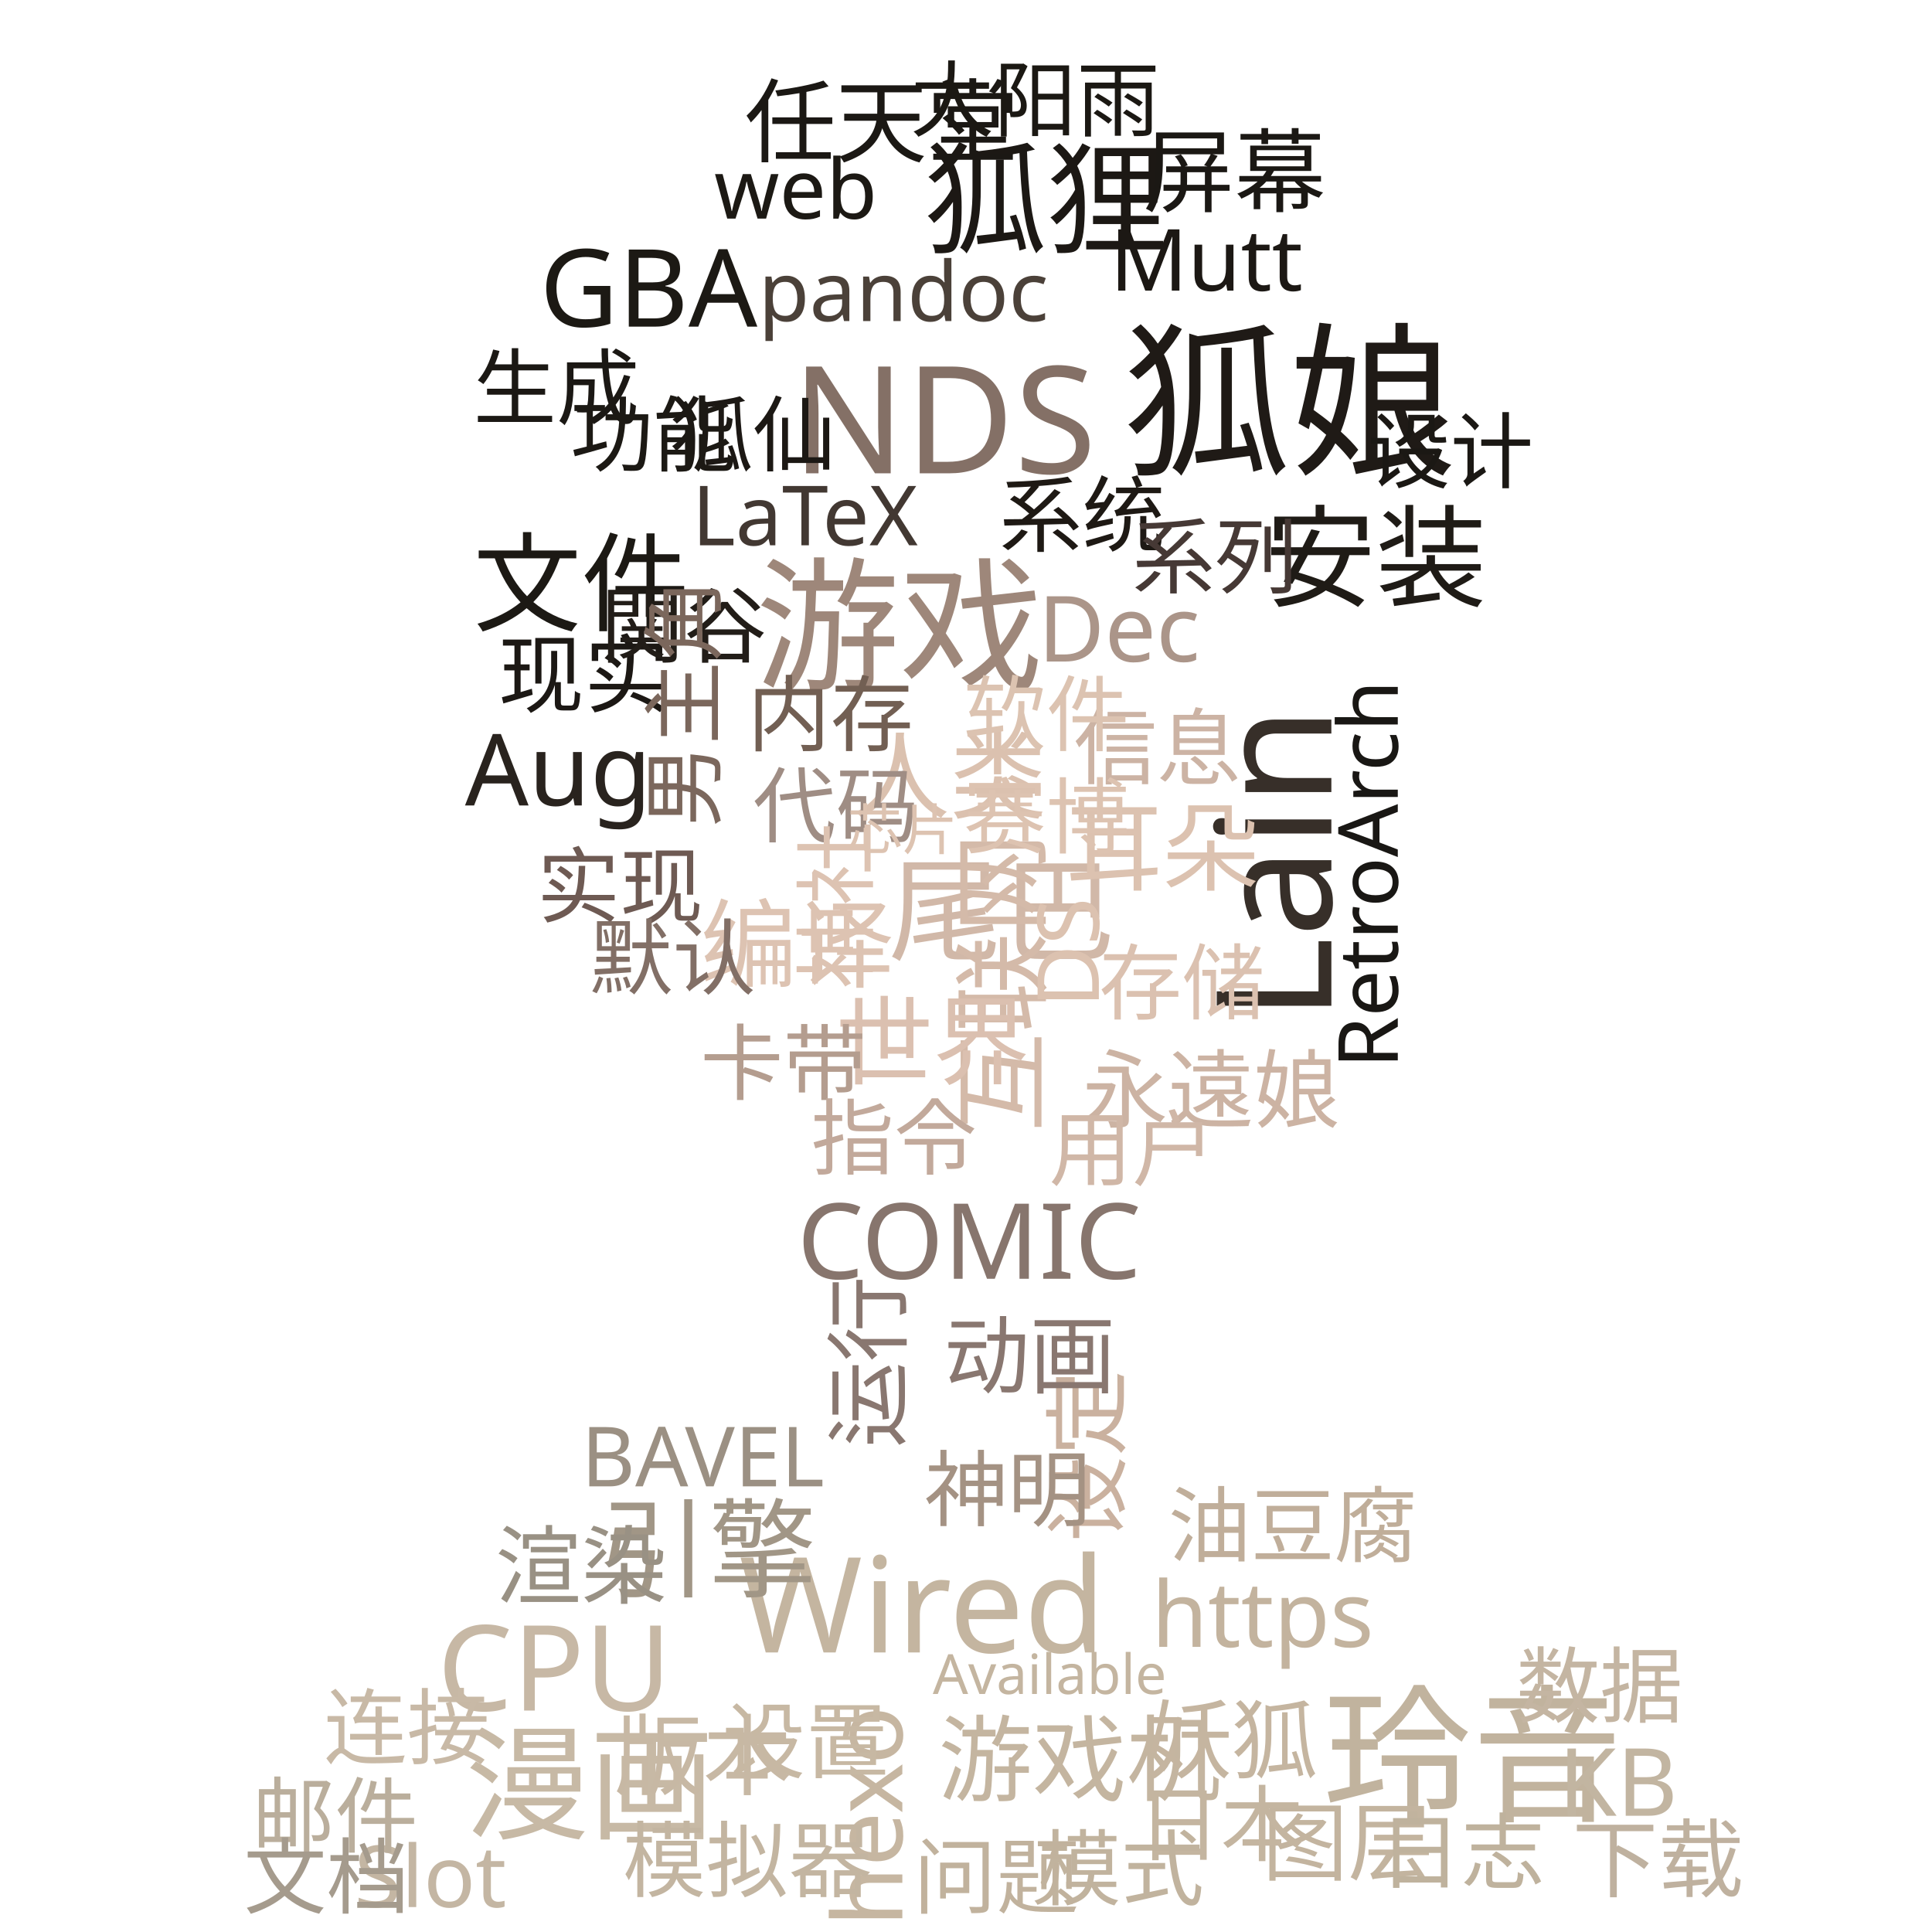
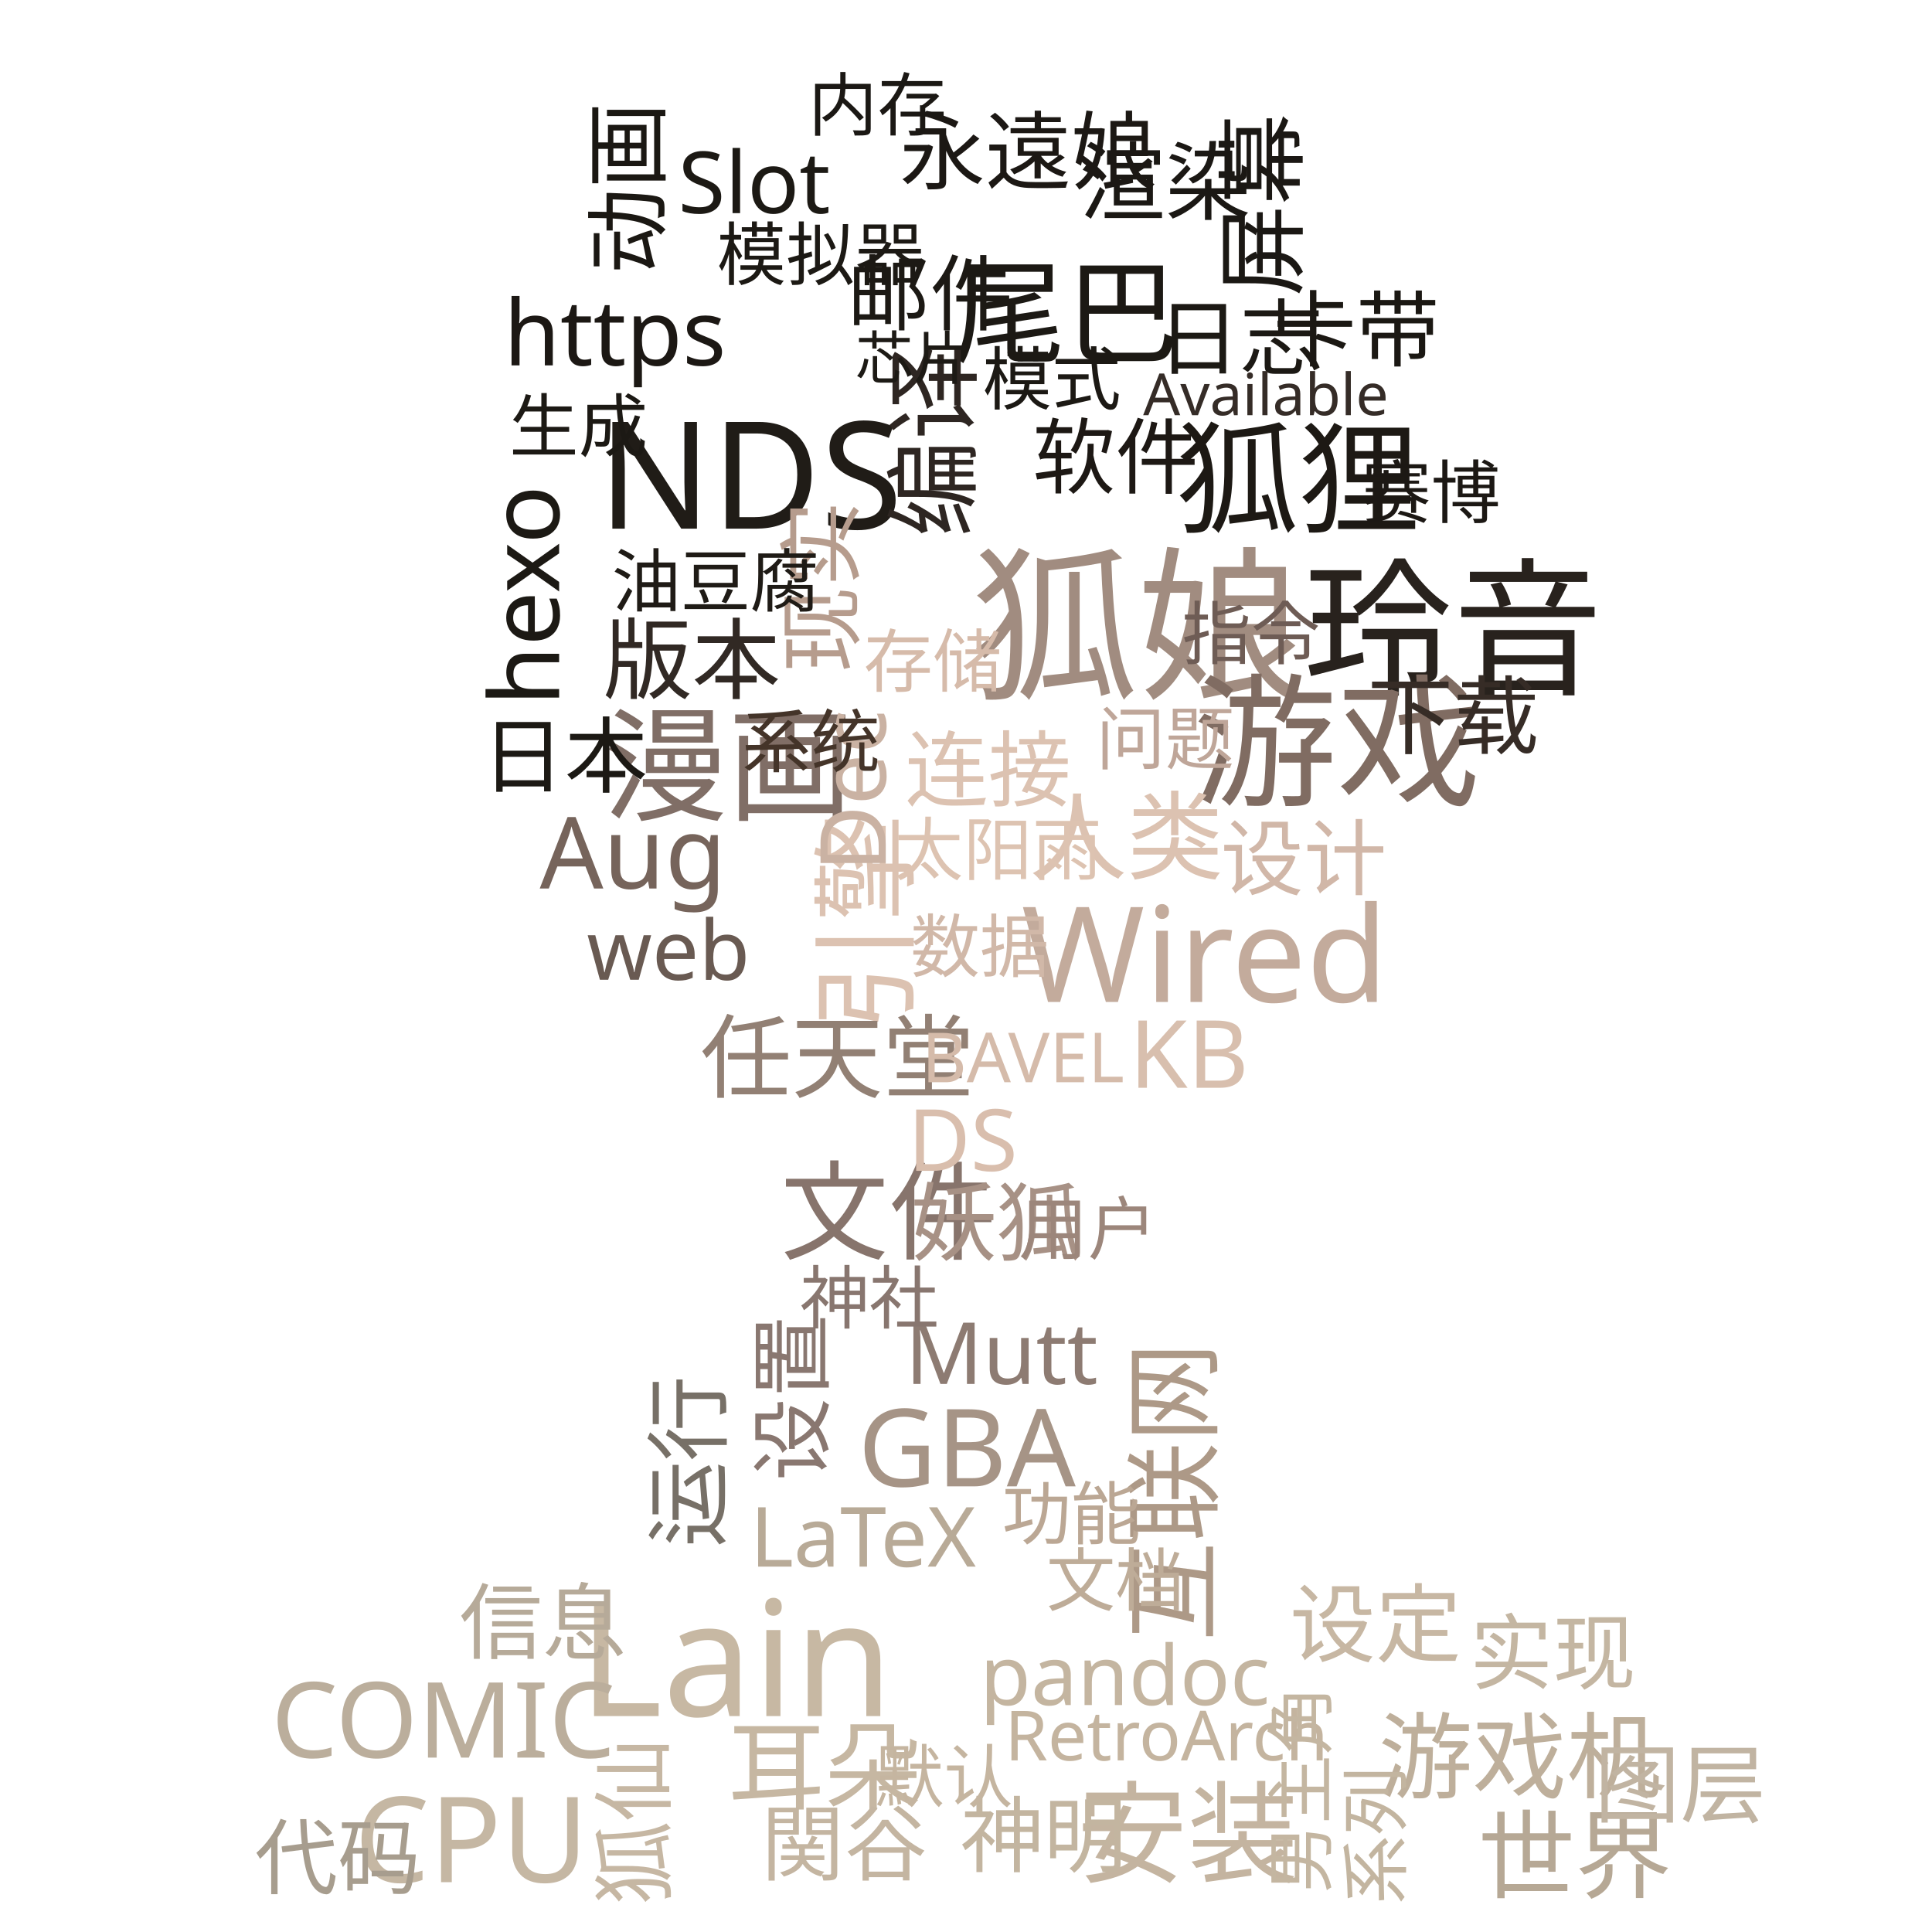
<svg xmlns="http://www.w3.org/2000/svg" width="698" height="698">
  <style>text{font-family:'Droid Sans Mono';font-weight:normal;font-style:normal;}</style>
-   <text transform="translate(406,167)" font-size="60" style="fill:rgb(31, 26, 22)">狐娘</text>
-   <text transform="translate(481,369) rotate(-90)" font-size="58" style="fill:rgb(55, 47, 41)">Lain</text>
-   <text transform="translate(286,171)" font-size="54" style="fill:rgb(132, 112, 102)">NDS</text>
-   <text transform="translate(478,654)" font-size="54" style="fill:rgb(193, 179, 158)">玲音</text>
-   <text transform="translate(273,245)" font-size="52" style="fill:rgb(158, 135, 122)">游戏</text>
-   <text transform="translate(267,597)" font-size="48" style="fill:rgb(196, 181, 160)">Wired</text>
-   <text transform="translate(168,661)" font-size="45" style="fill:rgb(199, 185, 165)">漫画</text>
-   <text transform="translate(334,88)" font-size="44" style="fill:rgb(28, 24, 20)">狐狸</text>
-   <text transform="translate(158,618)" font-size="43" style="fill:rgb(199, 184, 165)">CPU</text>
-   <text transform="translate(321,344)" font-size="41" style="fill:rgb(209, 184, 168)">尾巴</text>
-   <text transform="translate(457,216)" font-size="40" style="fill:rgb(31, 27, 22)">安装</text>
-   <text transform="translate(171,225)" font-size="39" style="fill:rgb(28, 25, 20)">文件</text>
-   <text transform="translate(217,574)" font-size="39" style="fill:rgb(161, 150, 134)">引擎</text>
-   <text transform="translate(195,118)" font-size="39" style="fill:rgb(28, 25, 20)">GBA</text>
-   <text transform="translate(288,462)" font-size="38" style="fill:rgb(135, 117, 109)">COMIC</text>
-   <text transform="translate(168,291)" font-size="36" style="fill:rgb(41, 35, 30)">Aug</text>
-   <text transform="translate(375,409) rotate(-90)" font-size="36" style="fill:rgb(212, 186, 169)">互联网</text>
-   <text transform="translate(302,389)" font-size="35" style="fill:rgb(219, 192, 176)">世界</text>
-   <text transform="translate(253,354)" font-size="35" style="fill:rgb(221, 195, 178)">编译</text>
-   <text transform="translate(308,293)" font-size="35" style="fill:rgb(219, 193, 175)">人类</text>
-   <text transform="translate(385,319)" font-size="35" style="fill:rgb(220, 194, 176)">耳朵</text>
-   <text transform="translate(326,696) rotate(-90)" font-size="35" style="fill:rgb(198, 182, 161)">hexo</text>
-   <text transform="translate(563,656)" font-size="34" style="fill:rgb(194, 181, 161)">KB</text>
-   <text transform="translate(339,648)" font-size="34" style="fill:rgb(196, 181, 160)">游戏机</text>
-   <text transform="translate(413,74)" font-size="33" style="fill:rgb(27, 24, 20)">屏幕</text>
-   <text transform="translate(416,595)" font-size="33" style="fill:rgb(195, 179, 158)">https</text>
-   <text transform="translate(269,56)" font-size="33" style="fill:rgb(27, 24, 20)">任天堂</text>
-   <text transform="translate(375,239)" font-size="33" style="fill:rgb(171, 149, 137)">Dec</text>
-   <text transform="translate(222,646)" font-size="32" style="fill:rgb(199, 184, 164)">版本</text>
-   <text transform="translate(568,683)" font-size="31" style="fill:rgb(191, 177, 159)">下载</text>
-   <text transform="translate(179,577)" font-size="31" style="fill:rgb(153, 145, 132)">渲染</text>
-   <text transform="translate(180,255)" font-size="31" style="fill:rgb(28, 24, 20)">现实</text>
-   <text transform="translate(397,364) rotate(-90)" font-size="31" style="fill:rgb(220, 194, 176)">DS</text>
-   <text transform="translate(456,677)" font-size="31" style="fill:rgb(195, 180, 159)">图层</text>
-   <text transform="translate(391,405)" font-size="31" style="fill:rgb(204, 179, 163)">永遠娘</text>
-   <text transform="translate(414,640)" font-size="31" style="fill:rgb(197, 181, 160)">妖狐</text>
-   <text transform="translate(325,523) rotate(-90)" font-size="31" style="fill:rgb(137, 119, 112)">运行</text>
-   <text transform="translate(404,557) rotate(-90)" font-size="31" style="fill:rgb(202, 177, 159)">设定</text>
-   <text transform="translate(341,501)" font-size="31" style="fill:rgb(137, 119, 112)">动画</text>
-   <text transform="translate(401,105)" font-size="31" style="fill:rgb(28, 24, 20)">Mutt</text>
-   <text transform="translate(128,689)" font-size="31" style="fill:rgb(196, 182, 163)">Slot</text>
-   <text transform="translate(261,640)" font-size="30" style="fill:rgb(199, 184, 163)">设置</text>
-   <text transform="translate(274,116)" font-size="30" style="fill:rgb(75, 65, 57)">pandoc</text>
-   <text transform="translate(334,549)" font-size="30" style="fill:rgb(164, 146, 131)">神明</text>
-   <text transform="translate(242,168)" font-size="30" style="fill:rgb(28, 24, 20)">狐仙</text>
-   <text transform="translate(250,197)" font-size="30" style="fill:rgb(66, 56, 50)">LaTeX</text>
-   <text transform="translate(272,302)" font-size="30" style="fill:rgb(159, 141, 132)">代码</text>
-   <text transform="translate(117,635)" font-size="30" style="fill:rgb(200, 185, 166)">连接</text>
-   <text transform="translate(498,680)" font-size="30" style="fill:rgb(191, 178, 157)">日志</text>
-   <text transform="translate(411,670)" font-size="30" style="fill:rgb(196, 181, 160)">日本</text>
-   <text transform="translate(217,237)" font-size="30" style="fill:rgb(34, 29, 24)">関谷</text>
-   <text transform="translate(494,174)" font-size="30" style="fill:rgb(27, 24, 20)">设计</text>
-   <text transform="translate(388,281)" font-size="30" style="fill:rgb(204, 179, 164)">信息</text>
-   <text transform="translate(253,395)" font-size="30" style="fill:rgb(180, 157, 143)">卡带</text>
-   <text transform="translate(194,331)" font-size="30" style="fill:rgb(110, 90, 83)">实现</text>
-   <text transform="translate(91,667)" font-size="30" style="fill:rgb(186, 174, 156)">邮件</text>
-   <text transform="translate(348,269)" font-size="30" style="fill:rgb(220, 195, 177)">软件</text>
-   <text transform="translate(258,79)" font-size="30" style="fill:rgb(28, 25, 20)">web</text>
-   <text transform="translate(505,386) rotate(-90)" font-size="30" style="fill:rgb(25, 23, 20)">RetroArch</text>
-   <text transform="translate(171,151)" font-size="30" style="fill:rgb(27, 24, 20)">生成</text>
-   <text transform="translate(361,197)" font-size="30" style="fill:rgb(30, 25, 20)">系统</text>
-   <text transform="translate(422,562)" font-size="30" style="fill:rgb(192, 174, 154)">油豆腐</text>
-   <text transform="translate(348,306)" font-size="30" style="fill:rgb(221, 195, 177)">赛博</text>
-   <text transform="translate(409,212)" font-size="30" style="fill:rgb(70, 57, 53)">系列</text>
-   <text transform="translate(313,357) rotate(-90)" font-size="30" style="fill:rgb(221, 195, 178)">神社</text>
-   <text transform="translate(206,168)" font-size="30" style="fill:rgb(28, 25, 20)">功能</text>
-   <text transform="translate(375,686)" font-size="30" style="fill:rgb(193, 179, 158)">模式</text>
-   <text transform="translate(329,47)" font-size="30" style="fill:rgb(27, 24, 19)">太阳雨</text>
-   <text transform="translate(210,537)" font-size="30" style="fill:rgb(155, 144, 131)">BAVEL</text>
-   <text transform="translate(225,683)" font-size="30" style="fill:rgb(195, 181, 161)">模拟器</text>
-   <text transform="translate(548,620)" font-size="30" style="fill:rgb(196, 181, 162)">数据</text>
-   <text transform="translate(330,689)" font-size="30" style="fill:rgb(193, 178, 157)">问题</text>
-   <text transform="translate(258,299) rotate(-90)" font-size="30" style="fill:rgb(123, 103, 92)">男主角</text>
-   <text transform="translate(397,366)" font-size="30" style="fill:rgb(219, 193, 176)">存储</text>
-   <text transform="translate(293,422)" font-size="30" style="fill:rgb(194, 169, 155)">指令</text>
-   <text transform="translate(88,689)" font-size="30" style="fill:rgb(165, 155, 141)">文档</text>
-   <text transform="translate(270,269)" font-size="30" style="fill:rgb(114, 95, 83)">内存</text>
-   <text transform="translate(379,426)" font-size="30" style="fill:rgb(208, 183, 167)">用户</text>
-   <text transform="translate(213,357)" font-size="30" style="fill:rgb(130, 111, 102)">默认</text>
-   <text transform="translate(337,612)" font-size="20" style="fill:rgb(196, 181, 160)">Available</text>
-   <text transform="translate(306,307)" font-size="20" style="fill:rgb(221, 195, 177)">芯片</text>
+   <text transform="translate(351,248)" font-size="60" style="fill:rgb(161, 140, 128)">狐娘</text>
+   <text transform="translate(209,620)" font-size="58" style="fill:rgb(199, 184, 163)">Lain</text>
+   <text transform="translate(216,191)" font-size="54" style="fill:rgb(32, 28, 23)">NDS</text>
+   <text transform="translate(471,247)" font-size="54" style="fill:rgb(40, 34, 29)">玲音</text>
+   <text transform="translate(431,287)" font-size="52" style="fill:rgb(128, 108, 98)">游戏</text>
+   <text transform="translate(369,362)" font-size="48" style="fill:rgb(195, 171, 156)">Wired</text>
+   <text transform="translate(218,293)" font-size="45" style="fill:rgb(128, 110, 102)">漫画</text>
+   <text transform="translate(425,189)" font-size="44" style="fill:rgb(29, 25, 20)">狐狸</text>
+   <text transform="translate(128,680)" font-size="43" style="fill:rgb(197, 183, 163)">CPU</text>
+   <text transform="translate(344,128)" font-size="41" style="fill:rgb(28, 25, 20)">尾巴</text>
+   <text transform="translate(389,677)" font-size="40" style="fill:rgb(196, 180, 160)">安装</text>
+   <text transform="translate(282,452)" font-size="39" style="fill:rgb(135, 116, 108)">文件</text>
+   <text transform="translate(327,372) rotate(-90)" font-size="39" style="fill:rgb(220, 194, 177)">引擎</text>
+   <text transform="translate(310,537)" font-size="39" style="fill:rgb(166, 148, 134)">GBA</text>
+   <text transform="translate(98,635)" font-size="38" style="fill:rgb(187, 174, 156)">COMIC</text>
+   <text transform="translate(195,321)" font-size="36" style="fill:rgb(118, 100, 91)">Aug</text>
+   <text transform="translate(437,593) rotate(-90)" font-size="36" style="fill:rgb(173, 153, 135)">互联网</text>
+   <text transform="translate(534,683)" font-size="35" style="fill:rgb(182, 168, 149)">世界</text>
+   <text transform="translate(350,194) rotate(-90)" font-size="35" style="fill:rgb(46, 38, 34)">编译</text>
+   <text transform="translate(372,315)" font-size="35" style="fill:rgb(220, 194, 177)">人类</text>
+   <text transform="translate(263,651)" font-size="35" style="fill:rgb(198, 183, 162)">耳朵</text>
+   <text transform="translate(202,255) rotate(-90)" font-size="35" style="fill:rgb(28, 25, 20)">hexo</text>
+   <text transform="translate(408,393)" font-size="34" style="fill:rgb(216, 191, 174)">KB</text>
+   <text transform="translate(498,647)" font-size="34" style="fill:rgb(190, 175, 155)">游戏机</text>
+   <text transform="translate(468,107) rotate(-90)" font-size="33" style="fill:rgb(27, 24, 20)">屏幕</text>
+   <text transform="translate(182,132)" font-size="33" style="fill:rgb(28, 24, 20)">https</text>
+   <text transform="translate(253,394)" font-size="33" style="fill:rgb(146, 128, 116)">任天堂</text>
+   <text transform="translate(320,315) rotate(-90)" font-size="33" style="fill:rgb(202, 178, 163)">Dec</text>
+   <text transform="translate(218,250)" font-size="32" style="fill:rgb(49, 41, 36)">版本</text>
+   <text transform="translate(494,270)" font-size="31" style="fill:rgb(54, 44, 38)">下载</text>
+   <text transform="translate(390,77)" font-size="31" style="fill:rgb(27, 24, 20)">渲染</text>
+   <text transform="translate(308,243) rotate(-90)" font-size="31" style="fill:rgb(182, 156, 141)">现实</text>
+   <text transform="translate(328,423)" font-size="31" style="fill:rgb(217, 190, 173)">DS</text>
+   <text transform="translate(576,656)" font-size="31" style="fill:rgb(193, 180, 162)">图层</text>
+   <text transform="translate(325,66)" font-size="31" style="fill:rgb(28, 24, 20)">永遠娘</text>
+   <text transform="translate(329,453)" font-size="31" style="fill:rgb(167, 145, 133)">妖狐</text>
+   <text transform="translate(260,559) rotate(-90)" font-size="31" style="fill:rgb(119, 112, 103)">运行</text>
+   <text transform="translate(466,598)" font-size="31" style="fill:rgb(199, 183, 163)">设定</text>
+   <text transform="translate(238,99) rotate(-90)" font-size="31" style="fill:rgb(27, 24, 19)">动画</text>
+   <text transform="translate(327,500)" font-size="31" style="fill:rgb(141, 123, 114)">Mutt</text>
+   <text transform="translate(245,77)" font-size="31" style="fill:rgb(28, 25, 20)">Slot</text>
+   <text transform="translate(297,535) rotate(-90)" font-size="30" style="fill:rgb(137, 119, 112)">设置</text>
+   <text transform="translate(354,616)" font-size="30" style="fill:rgb(196, 181, 160)">pandoc</text>
+   <text transform="translate(347,674)" font-size="30" style="fill:rgb(195, 181, 160)">神明</text>
+   <text transform="translate(240,688) rotate(-90)" font-size="30" style="fill:rgb(198, 183, 163)">狐仙</text>
+   <text transform="translate(271,566)" font-size="30" style="fill:rgb(184, 170, 151)">LaTeX</text>
+   <text transform="translate(92,682)" font-size="30" style="fill:rgb(167, 157, 142)">代码</text>
+   <text transform="translate(327,289)" font-size="30" style="fill:rgb(220, 194, 177)">连接</text>
+   <text transform="translate(418,133)" font-size="30" style="fill:rgb(28, 25, 20)">日志</text>
+   <text transform="translate(174,284)" font-size="30" style="fill:rgb(28, 25, 20)">日本</text>
+   <text transform="translate(275,677)" font-size="30" style="fill:rgb(196, 181, 161)">関谷</text>
+   <text transform="translate(441,321)" font-size="30" style="fill:rgb(209, 183, 168)">设计</text>
+   <text transform="translate(166,597)" font-size="30" style="fill:rgb(182, 170, 153)">信息</text>
+   <text transform="translate(460,130)" font-size="30" style="fill:rgb(27, 24, 19)">卡带</text>
+   <text transform="translate(531,608)" font-size="30" style="fill:rgb(196, 182, 162)">实现</text>
+   <text transform="translate(306,117)" font-size="30" style="fill:rgb(28, 25, 20)">邮件</text>
+   <text transform="translate(373,176)" font-size="30" style="fill:rgb(29, 24, 20)">软件</text>
+   <text transform="translate(212,354)" font-size="30" style="fill:rgb(105, 90, 82)">web</text>
+   <text transform="translate(363,636)" font-size="25" style="fill:rgb(196, 180, 159)">RetroArch</text>
+   <text transform="translate(184,163)" font-size="25" style="fill:rgb(28, 25, 20)">生成</text>
+   <text transform="translate(268,277)" font-size="25" style="fill:rgb(68, 52, 41)">系统</text>
+   <text transform="translate(221,219)" font-size="25" style="fill:rgb(31, 27, 22)">油豆腐</text>
+   <text transform="translate(492,187)" font-size="25" style="fill:rgb(28, 24, 20)">赛博</text>
+   <text transform="translate(506,688) rotate(-90)" font-size="25" style="fill:rgb(195, 181, 160)">系列</text>
+   <text transform="translate(289,478)" font-size="25" style="fill:rgb(136, 118, 111)">神社</text>
+   <text transform="translate(362,556)" font-size="25" style="fill:rgb(187, 167, 148)">功能</text>
+   <text transform="translate(355,146)" font-size="25" style="fill:rgb(28, 25, 20)">模式</text>
+   <text transform="translate(323,316)" font-size="25" style="fill:rgb(221, 195, 177)">太阳雨</text>
+   <text transform="translate(333,391)" font-size="25" style="fill:rgb(213, 187, 170)">BAVEL</text>
+   <text transform="translate(259,101)" font-size="25" style="fill:rgb(28, 25, 20)">模拟器</text>
+   <text transform="translate(329,351)" font-size="25" style="fill:rgb(209, 184, 168)">数据</text>
+   <text transform="translate(396,276)" font-size="25" style="fill:rgb(191, 166, 153)">问题</text>
+   <text transform="translate(479,684) rotate(-90)" font-size="25" style="fill:rgb(196, 182, 161)">男主角</text>
+   <text transform="translate(312,248)" font-size="25" style="fill:rgb(214, 187, 170)">存储</text>
+   <text transform="translate(427,238)" font-size="25" style="fill:rgb(110, 92, 85)">指令</text>
+   <text transform="translate(378,580)" font-size="25" style="fill:rgb(190, 172, 152)">文档</text>
+   <text transform="translate(292,47)" font-size="25" style="fill:rgb(27, 24, 20)">内存</text>
+   <text transform="translate(368,453)" font-size="25" style="fill:rgb(156, 134, 123)">用户</text>
+   <text transform="translate(316,651)" font-size="25" style="fill:rgb(197, 181, 160)">默认</text>
+   <text transform="translate(413,150)" font-size="21" style="fill:rgb(53, 44, 39)">Available</text>
+   <text transform="translate(309,137)" font-size="21" style="fill:rgb(29, 26, 21)">芯片</text>
</svg>
